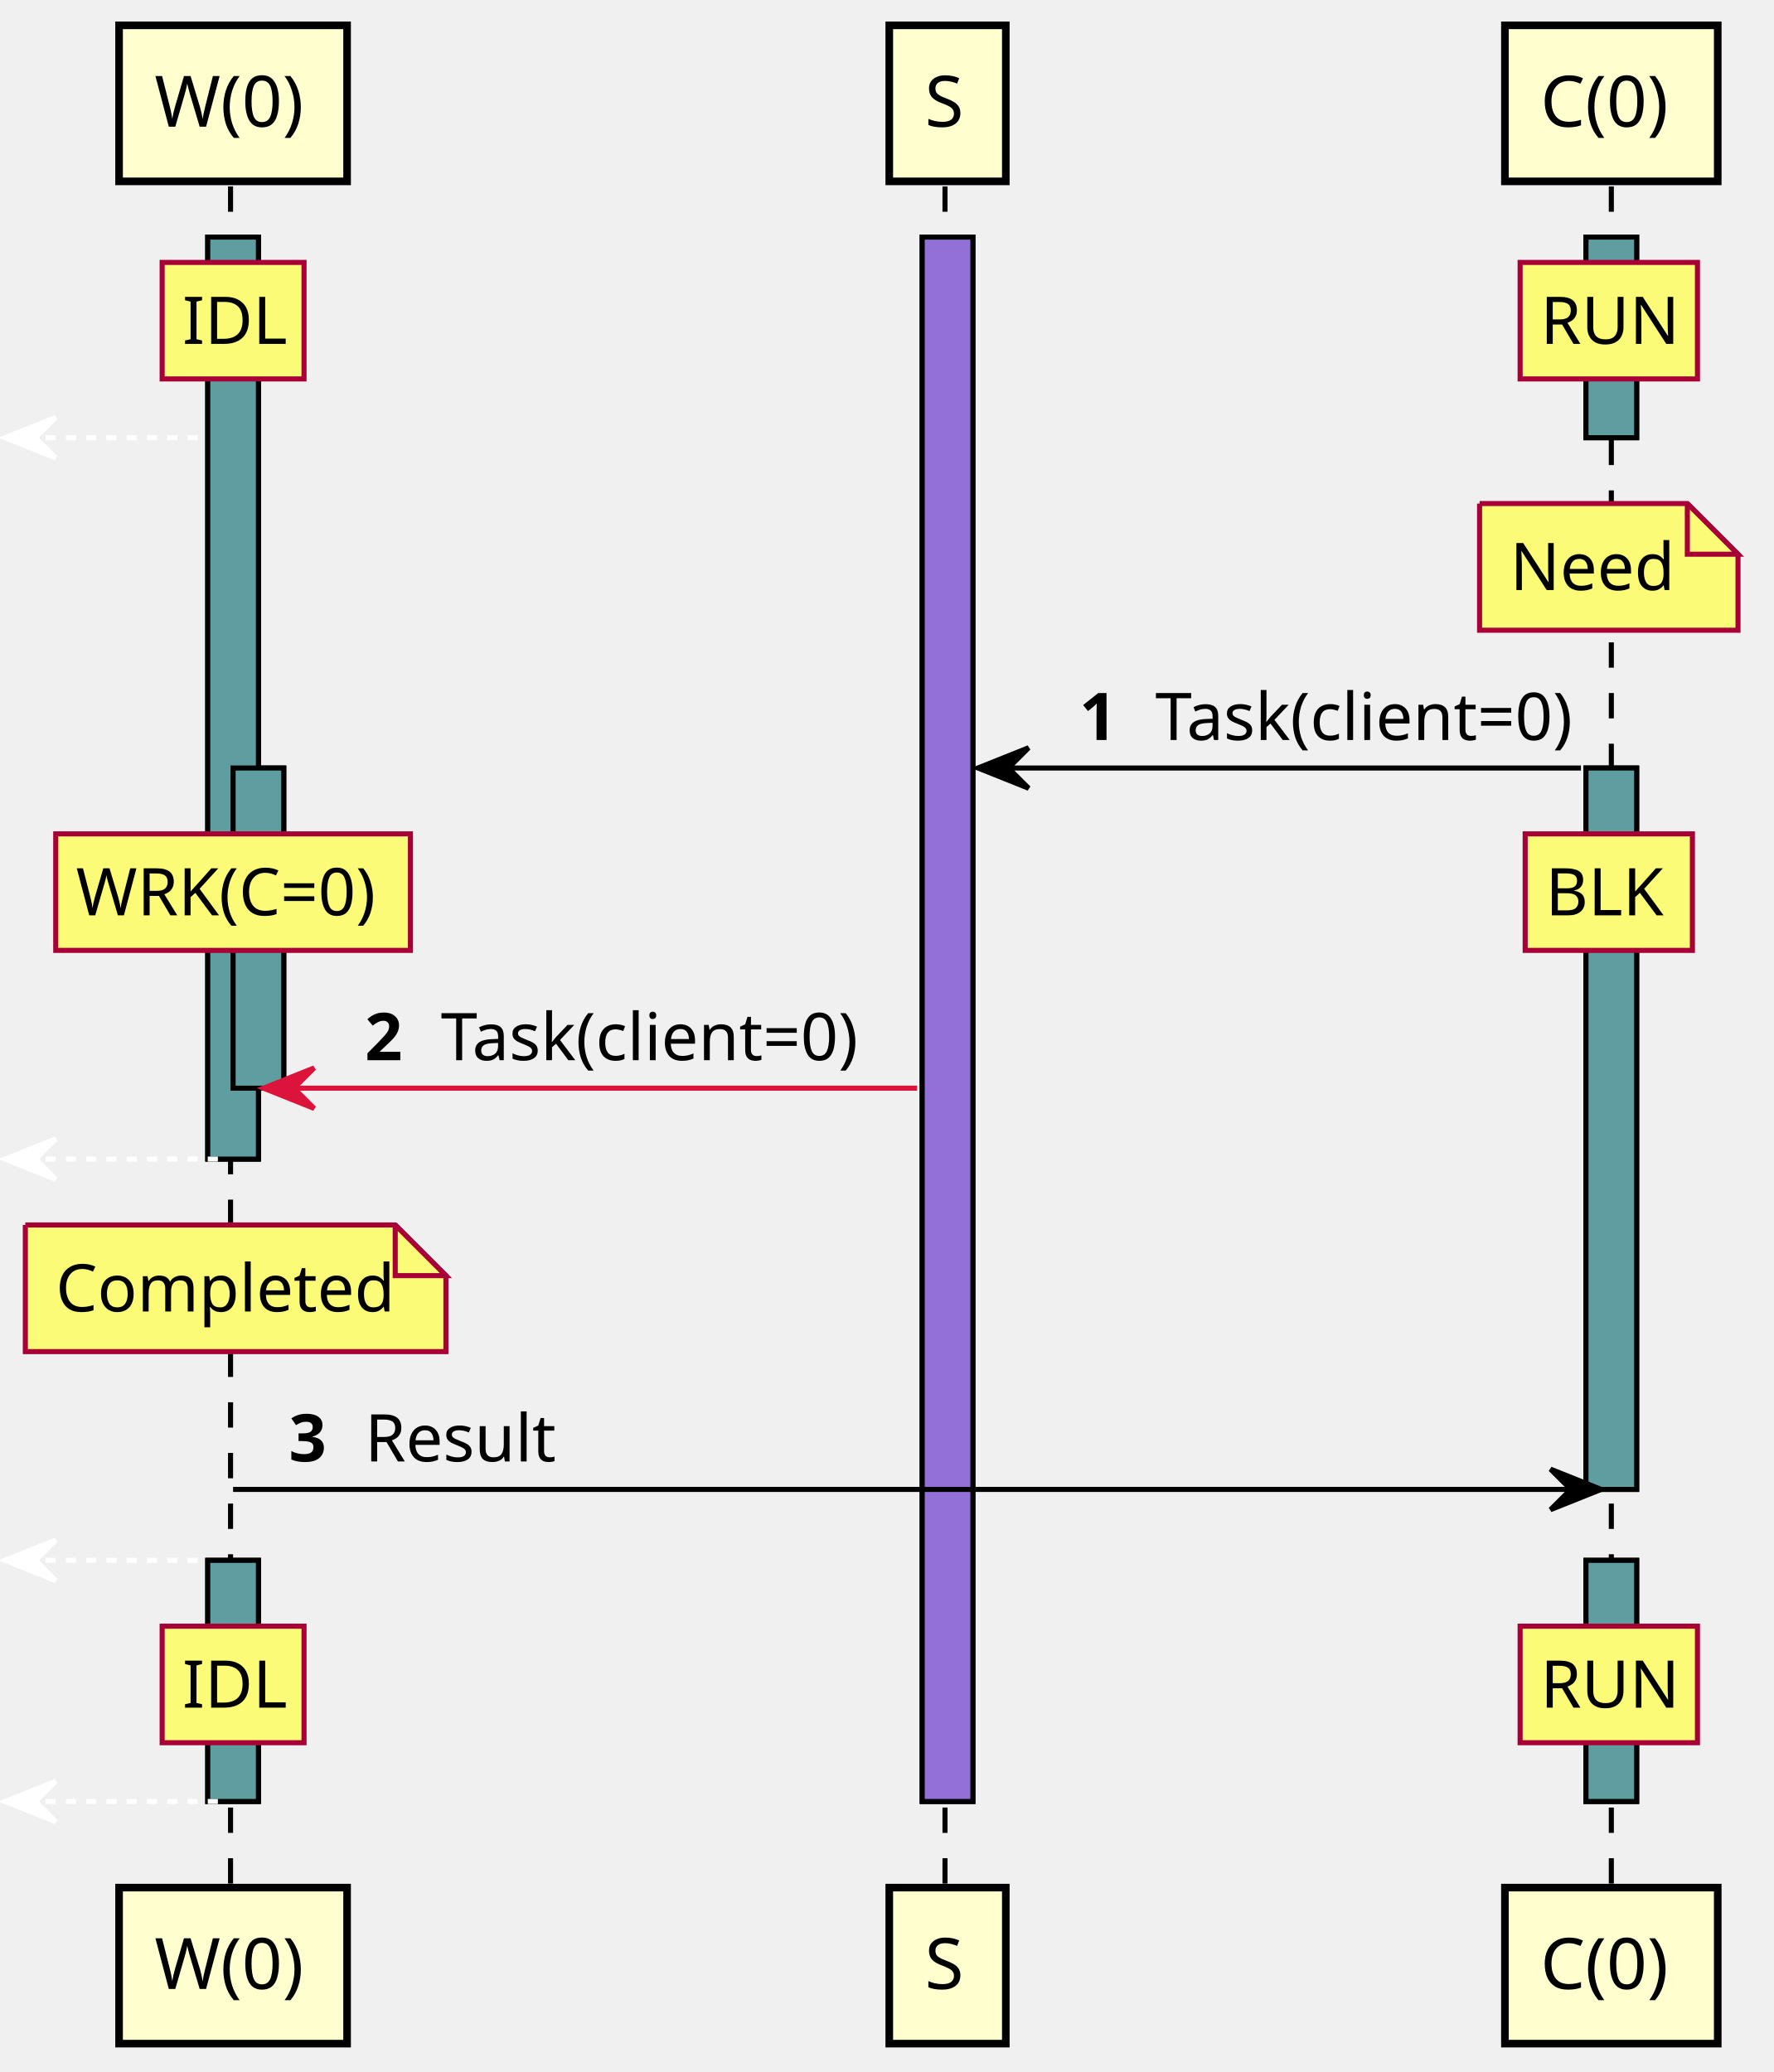
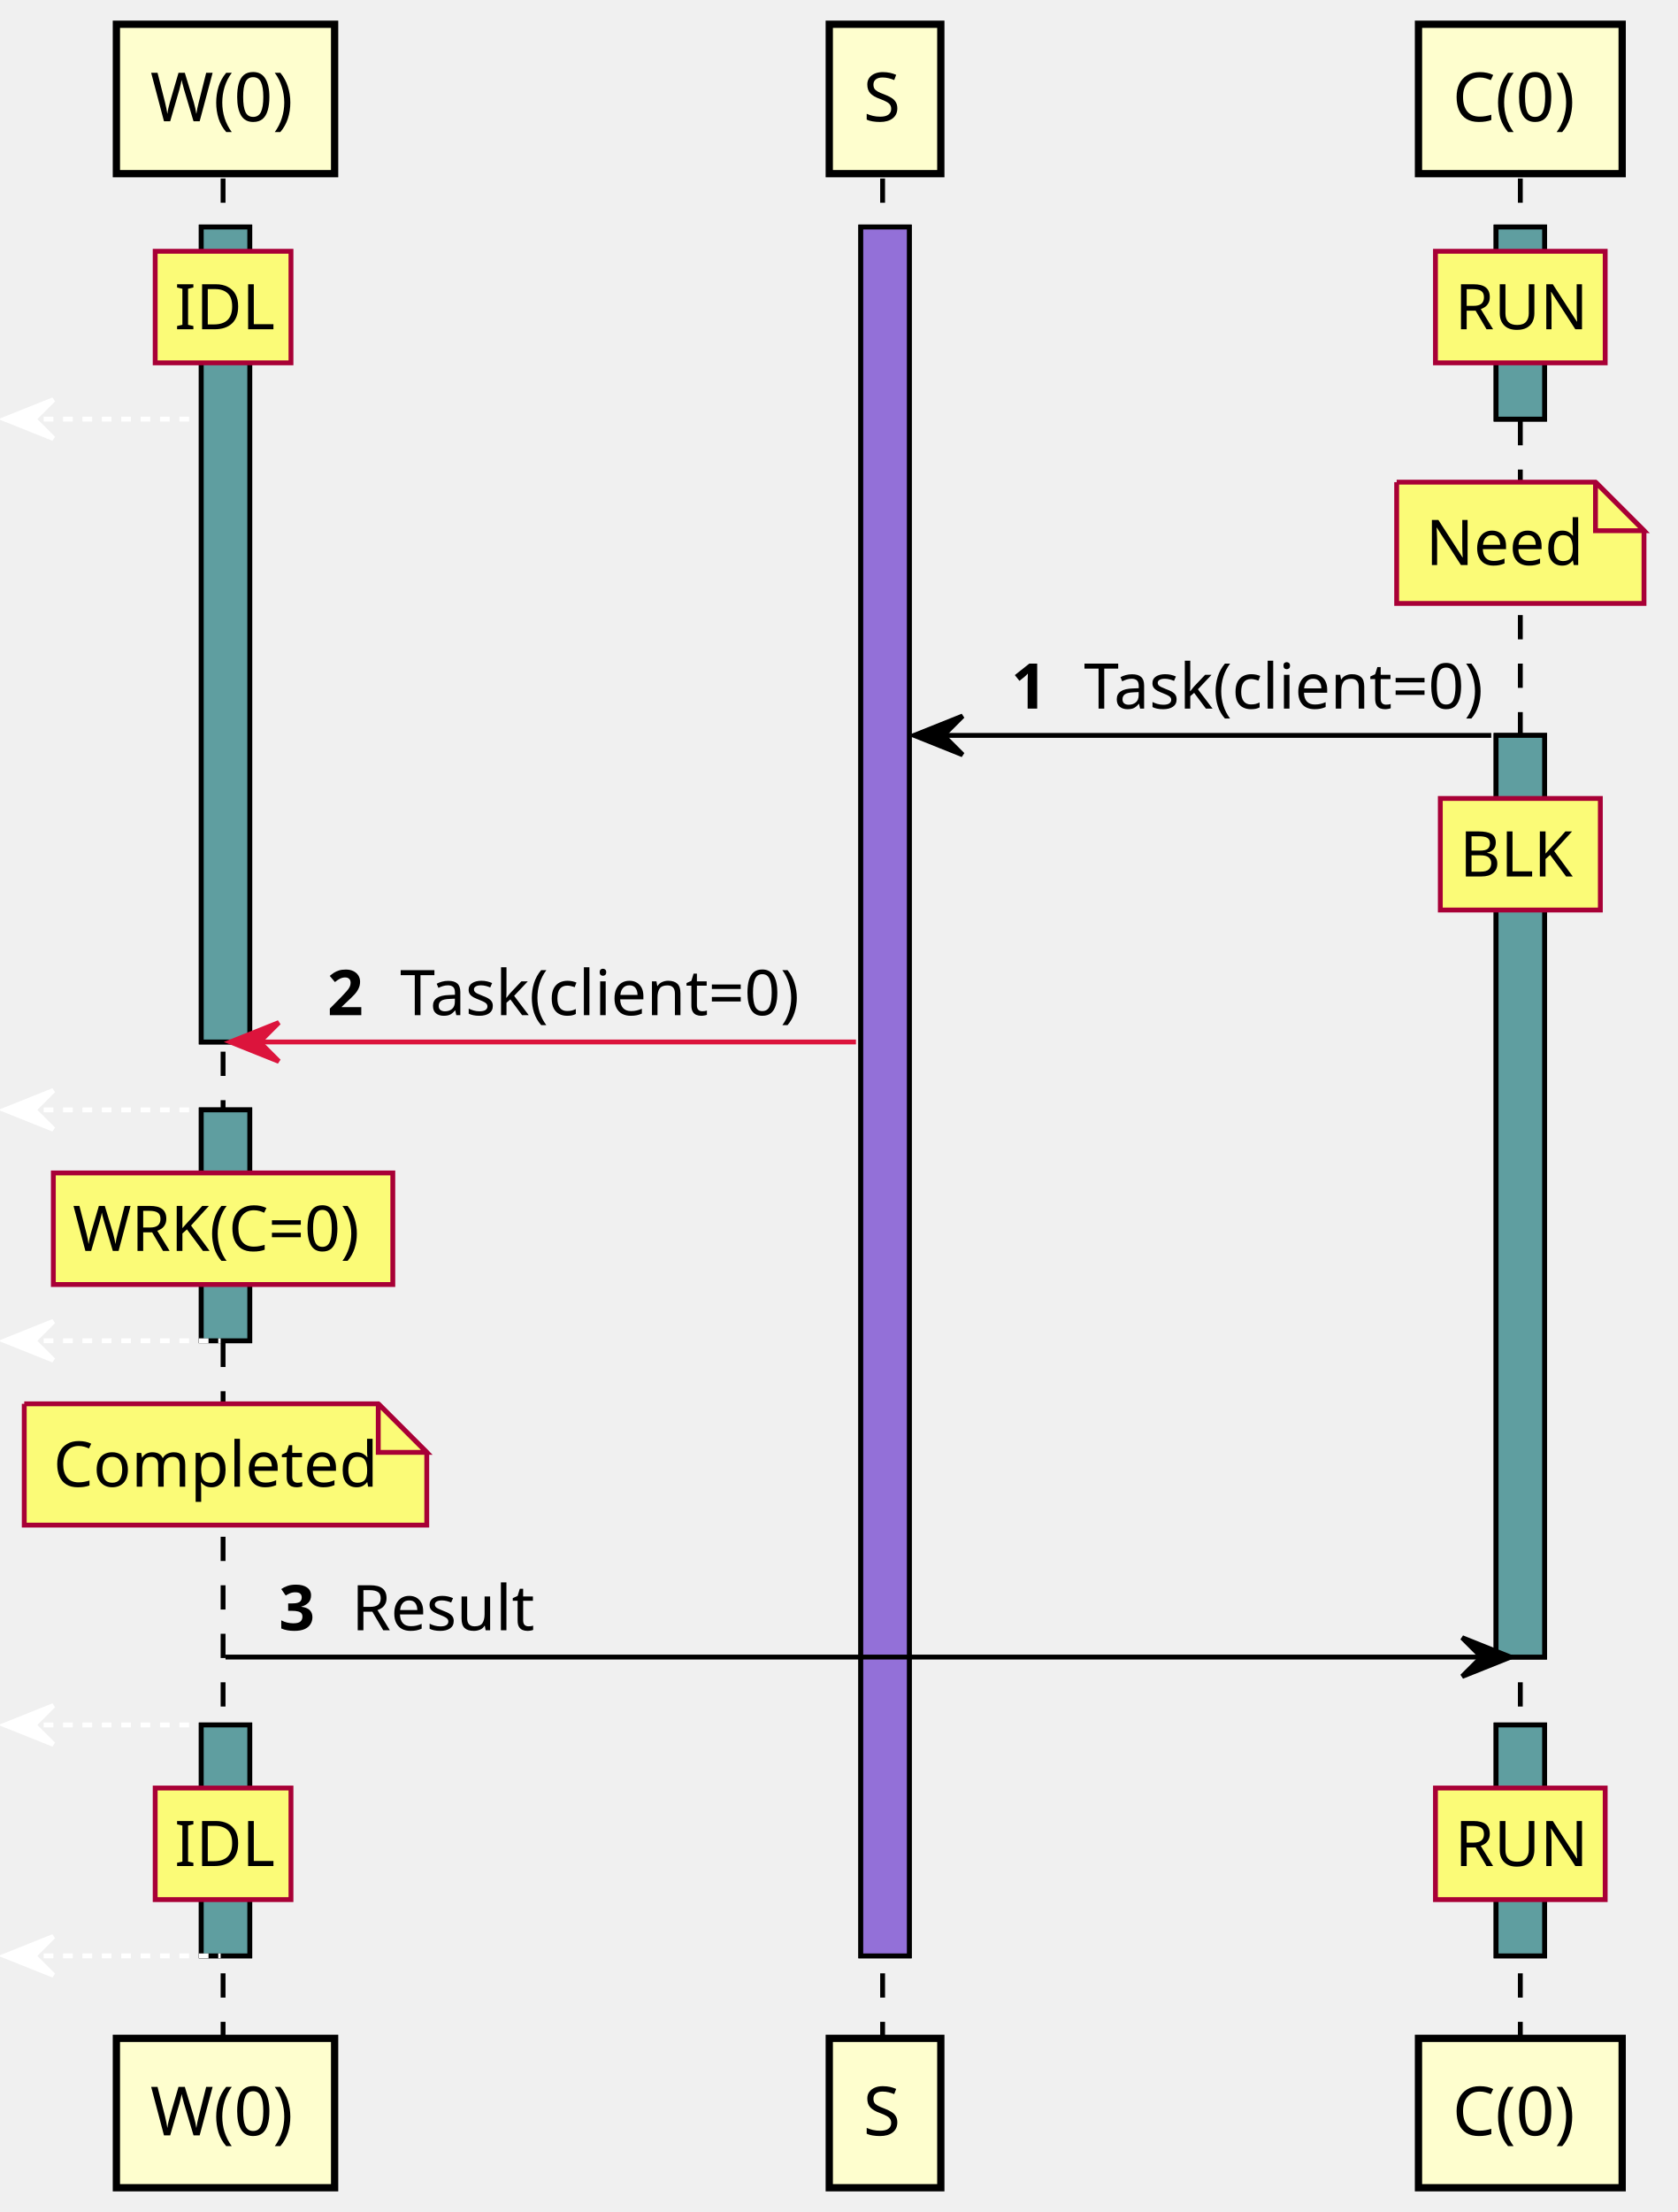
- <svg xmlns="http://www.w3.org/2000/svg" contentScriptType="application/ecmascript" contentStyleType="text/css" height="409px" preserveAspectRatio="none" style="width:350px;height:409px;" version="1.1" viewBox="0 0 350 409" width="350px" zoomAndPan="magnify">
+ <svg xmlns="http://www.w3.org/2000/svg" contentScriptType="application/ecmascript" contentStyleType="text/css" height="456px" preserveAspectRatio="none" style="width:346px;height:456px;" version="1.1" viewBox="0 0 346 456" width="346px" zoomAndPan="magnify">
  <defs />
  <g>
-     <rect fill="#5F9EA0" height="182" style="stroke:#000000;stroke-width:1.0;" width="10" x="41" y="46.8" />
-     <rect fill="#5F9EA0" height="63.2" style="stroke:#000000;stroke-width:1.0;" width="10" x="46" y="151.6" />
-     <rect fill="#5F9EA0" height="47.6" style="stroke:#000000;stroke-width:1.0;" width="10" x="41" y="308" />
-     <rect fill="#9370D8" height="308.8" style="stroke:#000000;stroke-width:1.0;" width="10" x="182" y="46.8" />
-     <rect fill="#5F9EA0" height="39.6" style="stroke:#000000;stroke-width:1.0;" width="10" x="313" y="46.8" />
-     <rect fill="#5F9EA0" height="142.4" style="stroke:#000000;stroke-width:1.0;" width="10" x="313" y="151.6" />
-     <rect fill="#5F9EA0" height="47.6" style="stroke:#000000;stroke-width:1.0;" width="10" x="313" y="308" />
-     <line style="stroke:#000000;stroke-width:1.0;stroke-dasharray:5.0,5.0;" x1="45.5" x2="45.5" y1="36.8" y2="373.6" />
-     <line style="stroke:#000000;stroke-width:1.0;stroke-dasharray:5.0,5.0;" x1="186.5" x2="186.5" y1="36.8" y2="373.6" />
-     <line style="stroke:#000000;stroke-width:1.0;stroke-dasharray:5.0,5.0;" x1="318" x2="318" y1="36.8" y2="373.6" />
-     <rect fill="#FEFECE" height="30.8" style="stroke:#000000;stroke-width:1.5;" width="45" x="23.5" y="5" />
-     <text fill="#000000" font-family="sans-serif" font-size="14" lengthAdjust="spacing" textLength="31" x="30.5" y="25.006">W(0)</text>
-     <rect fill="#FEFECE" height="30.8" style="stroke:#000000;stroke-width:1.5;" width="45" x="23.5" y="372.6" />
-     <text fill="#000000" font-family="sans-serif" font-size="14" lengthAdjust="spacing" textLength="31" x="30.5" y="392.606">W(0)</text>
-     <rect fill="#FEFECE" height="30.8" style="stroke:#000000;stroke-width:1.5;" width="23" x="175.5" y="5" />
-     <text fill="#000000" font-family="sans-serif" font-size="14" lengthAdjust="spacing" textLength="9" x="182.5" y="25.006">S</text>
-     <rect fill="#FEFECE" height="30.8" style="stroke:#000000;stroke-width:1.5;" width="23" x="175.5" y="372.6" />
-     <text fill="#000000" font-family="sans-serif" font-size="14" lengthAdjust="spacing" textLength="9" x="182.5" y="392.606">S</text>
-     <rect fill="#FEFECE" height="30.8" style="stroke:#000000;stroke-width:1.5;" width="42" x="297" y="5" />
-     <text fill="#000000" font-family="sans-serif" font-size="14" lengthAdjust="spacing" textLength="28" x="304" y="25.006">C(0)</text>
-     <rect fill="#FEFECE" height="30.8" style="stroke:#000000;stroke-width:1.5;" width="42" x="297" y="372.6" />
-     <text fill="#000000" font-family="sans-serif" font-size="14" lengthAdjust="spacing" textLength="28" x="304" y="392.606">C(0)</text>
-     <rect fill="#5F9EA0" height="182" style="stroke:#000000;stroke-width:1.0;" width="10" x="41" y="46.8" />
-     <rect fill="#5F9EA0" height="63.2" style="stroke:#000000;stroke-width:1.0;" width="10" x="46" y="151.6" />
-     <rect fill="#5F9EA0" height="47.6" style="stroke:#000000;stroke-width:1.0;" width="10" x="41" y="308" />
-     <rect fill="#9370D8" height="308.8" style="stroke:#000000;stroke-width:1.0;" width="10" x="182" y="46.8" />
-     <rect fill="#5F9EA0" height="39.6" style="stroke:#000000;stroke-width:1.0;" width="10" x="313" y="46.8" />
-     <rect fill="#5F9EA0" height="142.4" style="stroke:#000000;stroke-width:1.0;" width="10" x="313" y="151.6" />
-     <rect fill="#5F9EA0" height="47.6" style="stroke:#000000;stroke-width:1.0;" width="10" x="313" y="308" />
+     <rect fill="#5F9EA0" height="168" style="stroke:#000000;stroke-width:1.0;" width="10" x="41.5" y="46.8" />
+     <rect fill="#5F9EA0" height="47.6" style="stroke:#000000;stroke-width:1.0;" width="10" x="41.5" y="228.8" />
+     <rect fill="#5F9EA0" height="47.6" style="stroke:#000000;stroke-width:1.0;" width="10" x="41.5" y="355.6" />
+     <rect fill="#9370D8" height="356.4" style="stroke:#000000;stroke-width:1.0;" width="10" x="177.5" y="46.8" />
+     <rect fill="#5F9EA0" height="39.6" style="stroke:#000000;stroke-width:1.0;" width="10" x="308.5" y="46.8" />
+     <rect fill="#5F9EA0" height="190" style="stroke:#000000;stroke-width:1.0;" width="10" x="308.5" y="151.6" />
+     <rect fill="#5F9EA0" height="47.6" style="stroke:#000000;stroke-width:1.0;" width="10" x="308.5" y="355.6" />
+     <line style="stroke:#000000;stroke-width:1.0;stroke-dasharray:5.0,5.0;" x1="46" x2="46" y1="36.8" y2="421.2" />
+     <line style="stroke:#000000;stroke-width:1.0;stroke-dasharray:5.0,5.0;" x1="182" x2="182" y1="36.8" y2="421.2" />
+     <line style="stroke:#000000;stroke-width:1.0;stroke-dasharray:5.0,5.0;" x1="313.5" x2="313.5" y1="36.8" y2="421.2" />
+     <rect fill="#FEFECE" height="30.8" style="stroke:#000000;stroke-width:1.5;" width="45" x="24" y="5" />
+     <text fill="#000000" font-family="sans-serif" font-size="14" lengthAdjust="spacing" textLength="31" x="31" y="25.006">W(0)</text>
+     <rect fill="#FEFECE" height="30.8" style="stroke:#000000;stroke-width:1.5;" width="45" x="24" y="420.2" />
+     <text fill="#000000" font-family="sans-serif" font-size="14" lengthAdjust="spacing" textLength="31" x="31" y="440.206">W(0)</text>
+     <rect fill="#FEFECE" height="30.8" style="stroke:#000000;stroke-width:1.5;" width="23" x="171" y="5" />
+     <text fill="#000000" font-family="sans-serif" font-size="14" lengthAdjust="spacing" textLength="9" x="178" y="25.006">S</text>
+     <rect fill="#FEFECE" height="30.8" style="stroke:#000000;stroke-width:1.5;" width="23" x="171" y="420.2" />
+     <text fill="#000000" font-family="sans-serif" font-size="14" lengthAdjust="spacing" textLength="9" x="178" y="440.206">S</text>
+     <rect fill="#FEFECE" height="30.8" style="stroke:#000000;stroke-width:1.5;" width="42" x="292.5" y="5" />
+     <text fill="#000000" font-family="sans-serif" font-size="14" lengthAdjust="spacing" textLength="28" x="299.5" y="25.006">C(0)</text>
+     <rect fill="#FEFECE" height="30.8" style="stroke:#000000;stroke-width:1.5;" width="42" x="292.5" y="420.2" />
+     <text fill="#000000" font-family="sans-serif" font-size="14" lengthAdjust="spacing" textLength="28" x="299.5" y="440.206">C(0)</text>
+     <rect fill="#5F9EA0" height="168" style="stroke:#000000;stroke-width:1.0;" width="10" x="41.5" y="46.8" />
+     <rect fill="#5F9EA0" height="47.6" style="stroke:#000000;stroke-width:1.0;" width="10" x="41.5" y="228.8" />
+     <rect fill="#5F9EA0" height="47.6" style="stroke:#000000;stroke-width:1.0;" width="10" x="41.5" y="355.6" />
+     <rect fill="#9370D8" height="356.4" style="stroke:#000000;stroke-width:1.0;" width="10" x="177.5" y="46.8" />
+     <rect fill="#5F9EA0" height="39.6" style="stroke:#000000;stroke-width:1.0;" width="10" x="308.5" y="46.8" />
+     <rect fill="#5F9EA0" height="190" style="stroke:#000000;stroke-width:1.0;" width="10" x="308.5" y="151.6" />
+     <rect fill="#5F9EA0" height="47.6" style="stroke:#000000;stroke-width:1.0;" width="10" x="308.5" y="355.6" />
    <rect fill="#FBFB77" height="23" style="stroke:#A80036;stroke-width:1.0;" width="28" x="32" y="51.8" />
    <text fill="#000000" font-family="sans-serif" font-size="13" lengthAdjust="spacing" textLength="20" x="36" y="67.877">IDL</text>
-     <rect fill="#FBFB77" height="23" style="stroke:#A80036;stroke-width:1.0;" width="35" x="300" y="51.8" />
-     <text fill="#000000" font-family="sans-serif" font-size="13" lengthAdjust="spacing" textLength="27" x="304" y="67.877">RUN</text>
+     <rect fill="#FBFB77" height="23" style="stroke:#A80036;stroke-width:1.0;" width="35" x="296" y="51.8" />
+     <text fill="#000000" font-family="sans-serif" font-size="13" lengthAdjust="spacing" textLength="27" x="300" y="67.877">RUN</text>
    <polygon fill="#FFFFFF" points="11,82.4,1,86.4,11,90.4,7,86.4" style="stroke:#FFFFFF;stroke-width:1.0;" />
-     <line style="stroke:#FFFFFF;stroke-width:1.0;stroke-dasharray:2.0,2.0;" x1="5" x2="40" y1="86.4" y2="86.4" />
-     <path d="M292,99.4 L292,124.4 L343,124.4 L343,109.4 L333,99.4 L292,99.4 " fill="#FBFB77" style="stroke:#A80036;stroke-width:1.0;" />
-     <path d="M333,99.4 L333,109.4 L343,109.4 L333,99.4 " fill="#FBFB77" style="stroke:#A80036;stroke-width:1.0;" />
-     <text fill="#000000" font-family="sans-serif" font-size="13" lengthAdjust="spacing" textLength="30" x="298" y="116.477">Need</text>
-     <polygon fill="#000000" points="203,147.6,193,151.6,203,155.6,199,151.6" style="stroke:#000000;stroke-width:1.0;" />
-     <line style="stroke:#000000;stroke-width:1.0;" x1="197" x2="312" y1="151.6" y2="151.6" />
-     <text fill="#000000" font-family="sans-serif" font-size="13" lengthAdjust="spacing" textLength="0" x="213" y="146.077" />
-     <text fill="#000000" font-family="sans-serif" font-size="13" font-weight="bold" lengthAdjust="spacing" textLength="7" x="213" y="146.077">1</text>
-     <text fill="#000000" font-family="sans-serif" font-size="13" lengthAdjust="spacing" textLength="0" x="224" y="146.077" />
-     <text fill="#000000" font-family="sans-serif" font-size="13" lengthAdjust="spacing" textLength="83" x="228" y="146.077">Task(client=0)</text>
-     <rect fill="#FBFB77" height="23" style="stroke:#A80036;stroke-width:1.0;" width="33" x="301" y="164.6" />
-     <text fill="#000000" font-family="sans-serif" font-size="13" lengthAdjust="spacing" textLength="25" x="305" y="180.677">BLK</text>
-     <rect fill="#FBFB77" height="23" style="stroke:#A80036;stroke-width:1.0;" width="70" x="11" y="164.6" />
-     <text fill="#000000" font-family="sans-serif" font-size="13" lengthAdjust="spacing" textLength="62" x="15" y="180.677">WRK(C=0)</text>
-     <polygon fill="#DC143C" points="62,210.8,52,214.8,62,218.8,58,214.8" style="stroke:#DC143C;stroke-width:1.0;" />
-     <line style="stroke:#DC143C;stroke-width:1.0;" x1="56" x2="181" y1="214.8" y2="214.8" />
-     <text fill="#000000" font-family="sans-serif" font-size="13" lengthAdjust="spacing" textLength="0" x="72" y="209.277" />
-     <text fill="#000000" font-family="sans-serif" font-size="13" font-weight="bold" lengthAdjust="spacing" textLength="7" x="72" y="209.277">2</text>
-     <text fill="#000000" font-family="sans-serif" font-size="13" lengthAdjust="spacing" textLength="0" x="83" y="209.277" />
-     <text fill="#000000" font-family="sans-serif" font-size="13" lengthAdjust="spacing" textLength="83" x="87" y="209.277">Task(client=0)</text>
+     <line style="stroke:#FFFFFF;stroke-width:1.0;stroke-dasharray:2.0,2.0;" x1="5" x2="40.5" y1="86.4" y2="86.4" />
+     <path d="M288,99.4 L288,124.4 L339,124.4 L339,109.4 L329,99.4 L288,99.4 " fill="#FBFB77" style="stroke:#A80036;stroke-width:1.0;" />
+     <path d="M329,99.4 L329,109.4 L339,109.4 L329,99.4 " fill="#FBFB77" style="stroke:#A80036;stroke-width:1.0;" />
+     <text fill="#000000" font-family="sans-serif" font-size="13" lengthAdjust="spacing" textLength="30" x="294" y="116.477">Need</text>
+     <polygon fill="#000000" points="198.5,147.6,188.5,151.6,198.5,155.6,194.5,151.6" style="stroke:#000000;stroke-width:1.0;" />
+     <line style="stroke:#000000;stroke-width:1.0;" x1="192.5" x2="307.5" y1="151.6" y2="151.6" />
+     <text fill="#000000" font-family="sans-serif" font-size="13" lengthAdjust="spacing" textLength="0" x="208.5" y="146.077" />
+     <text fill="#000000" font-family="sans-serif" font-size="13" font-weight="bold" lengthAdjust="spacing" textLength="7" x="208.5" y="146.077">1</text>
+     <text fill="#000000" font-family="sans-serif" font-size="13" lengthAdjust="spacing" textLength="0" x="219.5" y="146.077" />
+     <text fill="#000000" font-family="sans-serif" font-size="13" lengthAdjust="spacing" textLength="83" x="223.5" y="146.077">Task(client=0)</text>
+     <rect fill="#FBFB77" height="23" style="stroke:#A80036;stroke-width:1.0;" width="33" x="297" y="164.6" />
+     <text fill="#000000" font-family="sans-serif" font-size="13" lengthAdjust="spacing" textLength="25" x="301" y="180.677">BLK</text>
+     <polygon fill="#DC143C" points="57.5,210.8,47.5,214.8,57.5,218.8,53.5,214.8" style="stroke:#DC143C;stroke-width:1.0;" />
+     <line style="stroke:#DC143C;stroke-width:1.0;" x1="51.5" x2="176.5" y1="214.8" y2="214.8" />
+     <text fill="#000000" font-family="sans-serif" font-size="13" lengthAdjust="spacing" textLength="0" x="67.5" y="209.277" />
+     <text fill="#000000" font-family="sans-serif" font-size="13" font-weight="bold" lengthAdjust="spacing" textLength="7" x="67.5" y="209.277">2</text>
+     <text fill="#000000" font-family="sans-serif" font-size="13" lengthAdjust="spacing" textLength="0" x="78.5" y="209.277" />
+     <text fill="#000000" font-family="sans-serif" font-size="13" lengthAdjust="spacing" textLength="83" x="82.5" y="209.277">Task(client=0)</text>
    <polygon fill="#FFFFFF" points="11,224.8,1,228.8,11,232.8,7,228.8" style="stroke:#FFFFFF;stroke-width:1.0;" />
-     <line style="stroke:#FFFFFF;stroke-width:1.0;stroke-dasharray:2.0,2.0;" x1="5" x2="45" y1="228.8" y2="228.8" />
-     <path d="M5,241.8 L5,266.8 L88,266.8 L88,251.8 L78,241.8 L5,241.8 " fill="#FBFB77" style="stroke:#A80036;stroke-width:1.0;" />
-     <path d="M78,241.8 L78,251.8 L88,251.8 L78,241.8 " fill="#FBFB77" style="stroke:#A80036;stroke-width:1.0;" />
-     <text fill="#000000" font-family="sans-serif" font-size="13" lengthAdjust="spacing" textLength="62" x="11" y="258.877">Completed</text>
-     <polygon fill="#000000" points="306,290,316,294,306,298,310,294" style="stroke:#000000;stroke-width:1.0;" />
-     <line style="stroke:#000000;stroke-width:1.0;" x1="46" x2="312" y1="294" y2="294" />
-     <text fill="#000000" font-family="sans-serif" font-size="13" lengthAdjust="spacing" textLength="0" x="57" y="288.477" />
-     <text fill="#000000" font-family="sans-serif" font-size="13" font-weight="bold" lengthAdjust="spacing" textLength="7" x="57" y="288.477">3</text>
-     <text fill="#000000" font-family="sans-serif" font-size="13" lengthAdjust="spacing" textLength="0" x="68" y="288.477" />
-     <text fill="#000000" font-family="sans-serif" font-size="13" lengthAdjust="spacing" textLength="37" x="72" y="288.477">Result</text>
-     <polygon fill="#FFFFFF" points="11,304,1,308,11,312,7,308" style="stroke:#FFFFFF;stroke-width:1.0;" />
-     <line style="stroke:#FFFFFF;stroke-width:1.0;stroke-dasharray:2.0,2.0;" x1="5" x2="40" y1="308" y2="308" />
-     <rect fill="#FBFB77" height="23" style="stroke:#A80036;stroke-width:1.0;" width="28" x="32" y="321" />
-     <text fill="#000000" font-family="sans-serif" font-size="13" lengthAdjust="spacing" textLength="20" x="36" y="337.077">IDL</text>
-     <rect fill="#FBFB77" height="23" style="stroke:#A80036;stroke-width:1.0;" width="35" x="300" y="321" />
-     <text fill="#000000" font-family="sans-serif" font-size="13" lengthAdjust="spacing" textLength="27" x="304" y="337.077">RUN</text>
+     <line style="stroke:#FFFFFF;stroke-width:1.0;stroke-dasharray:2.0,2.0;" x1="5" x2="40.5" y1="228.8" y2="228.8" />
+     <rect fill="#FBFB77" height="23" style="stroke:#A80036;stroke-width:1.0;" width="70" x="11" y="241.8" />
+     <text fill="#000000" font-family="sans-serif" font-size="13" lengthAdjust="spacing" textLength="62" x="15" y="257.877">WRK(C=0)</text>
+     <polygon fill="#FFFFFF" points="11,272.4,1,276.4,11,280.4,7,276.4" style="stroke:#FFFFFF;stroke-width:1.0;" />
+     <line style="stroke:#FFFFFF;stroke-width:1.0;stroke-dasharray:2.0,2.0;" x1="5" x2="45.5" y1="276.4" y2="276.4" />
+     <path d="M5,289.4 L5,314.4 L88,314.4 L88,299.4 L78,289.4 L5,289.4 " fill="#FBFB77" style="stroke:#A80036;stroke-width:1.0;" />
+     <path d="M78,289.4 L78,299.4 L88,299.4 L78,289.4 " fill="#FBFB77" style="stroke:#A80036;stroke-width:1.0;" />
+     <text fill="#000000" font-family="sans-serif" font-size="13" lengthAdjust="spacing" textLength="62" x="11" y="306.477">Completed</text>
+     <polygon fill="#000000" points="301.5,337.6,311.5,341.6,301.5,345.6,305.5,341.6" style="stroke:#000000;stroke-width:1.0;" />
+     <line style="stroke:#000000;stroke-width:1.0;" x1="46.5" x2="307.5" y1="341.6" y2="341.6" />
+     <text fill="#000000" font-family="sans-serif" font-size="13" lengthAdjust="spacing" textLength="0" x="57.5" y="336.077" />
+     <text fill="#000000" font-family="sans-serif" font-size="13" font-weight="bold" lengthAdjust="spacing" textLength="7" x="57.5" y="336.077">3</text>
+     <text fill="#000000" font-family="sans-serif" font-size="13" lengthAdjust="spacing" textLength="0" x="68.5" y="336.077" />
+     <text fill="#000000" font-family="sans-serif" font-size="13" lengthAdjust="spacing" textLength="37" x="72.5" y="336.077">Result</text>
    <polygon fill="#FFFFFF" points="11,351.6,1,355.6,11,359.6,7,355.6" style="stroke:#FFFFFF;stroke-width:1.0;" />
-     <line style="stroke:#FFFFFF;stroke-width:1.0;stroke-dasharray:2.0,2.0;" x1="5" x2="45" y1="355.6" y2="355.6" />
+     <line style="stroke:#FFFFFF;stroke-width:1.0;stroke-dasharray:2.0,2.0;" x1="5" x2="40.5" y1="355.6" y2="355.6" />
+     <rect fill="#FBFB77" height="23" style="stroke:#A80036;stroke-width:1.0;" width="28" x="32" y="368.6" />
+     <text fill="#000000" font-family="sans-serif" font-size="13" lengthAdjust="spacing" textLength="20" x="36" y="384.677">IDL</text>
+     <rect fill="#FBFB77" height="23" style="stroke:#A80036;stroke-width:1.0;" width="35" x="296" y="368.6" />
+     <text fill="#000000" font-family="sans-serif" font-size="13" lengthAdjust="spacing" textLength="27" x="300" y="384.677">RUN</text>
+     <polygon fill="#FFFFFF" points="11,399.2,1,403.2,11,407.2,7,403.2" style="stroke:#FFFFFF;stroke-width:1.0;" />
+     <line style="stroke:#FFFFFF;stroke-width:1.0;stroke-dasharray:2.0,2.0;" x1="5" x2="45.5" y1="403.2" y2="403.2" />
  </g>
</svg>
